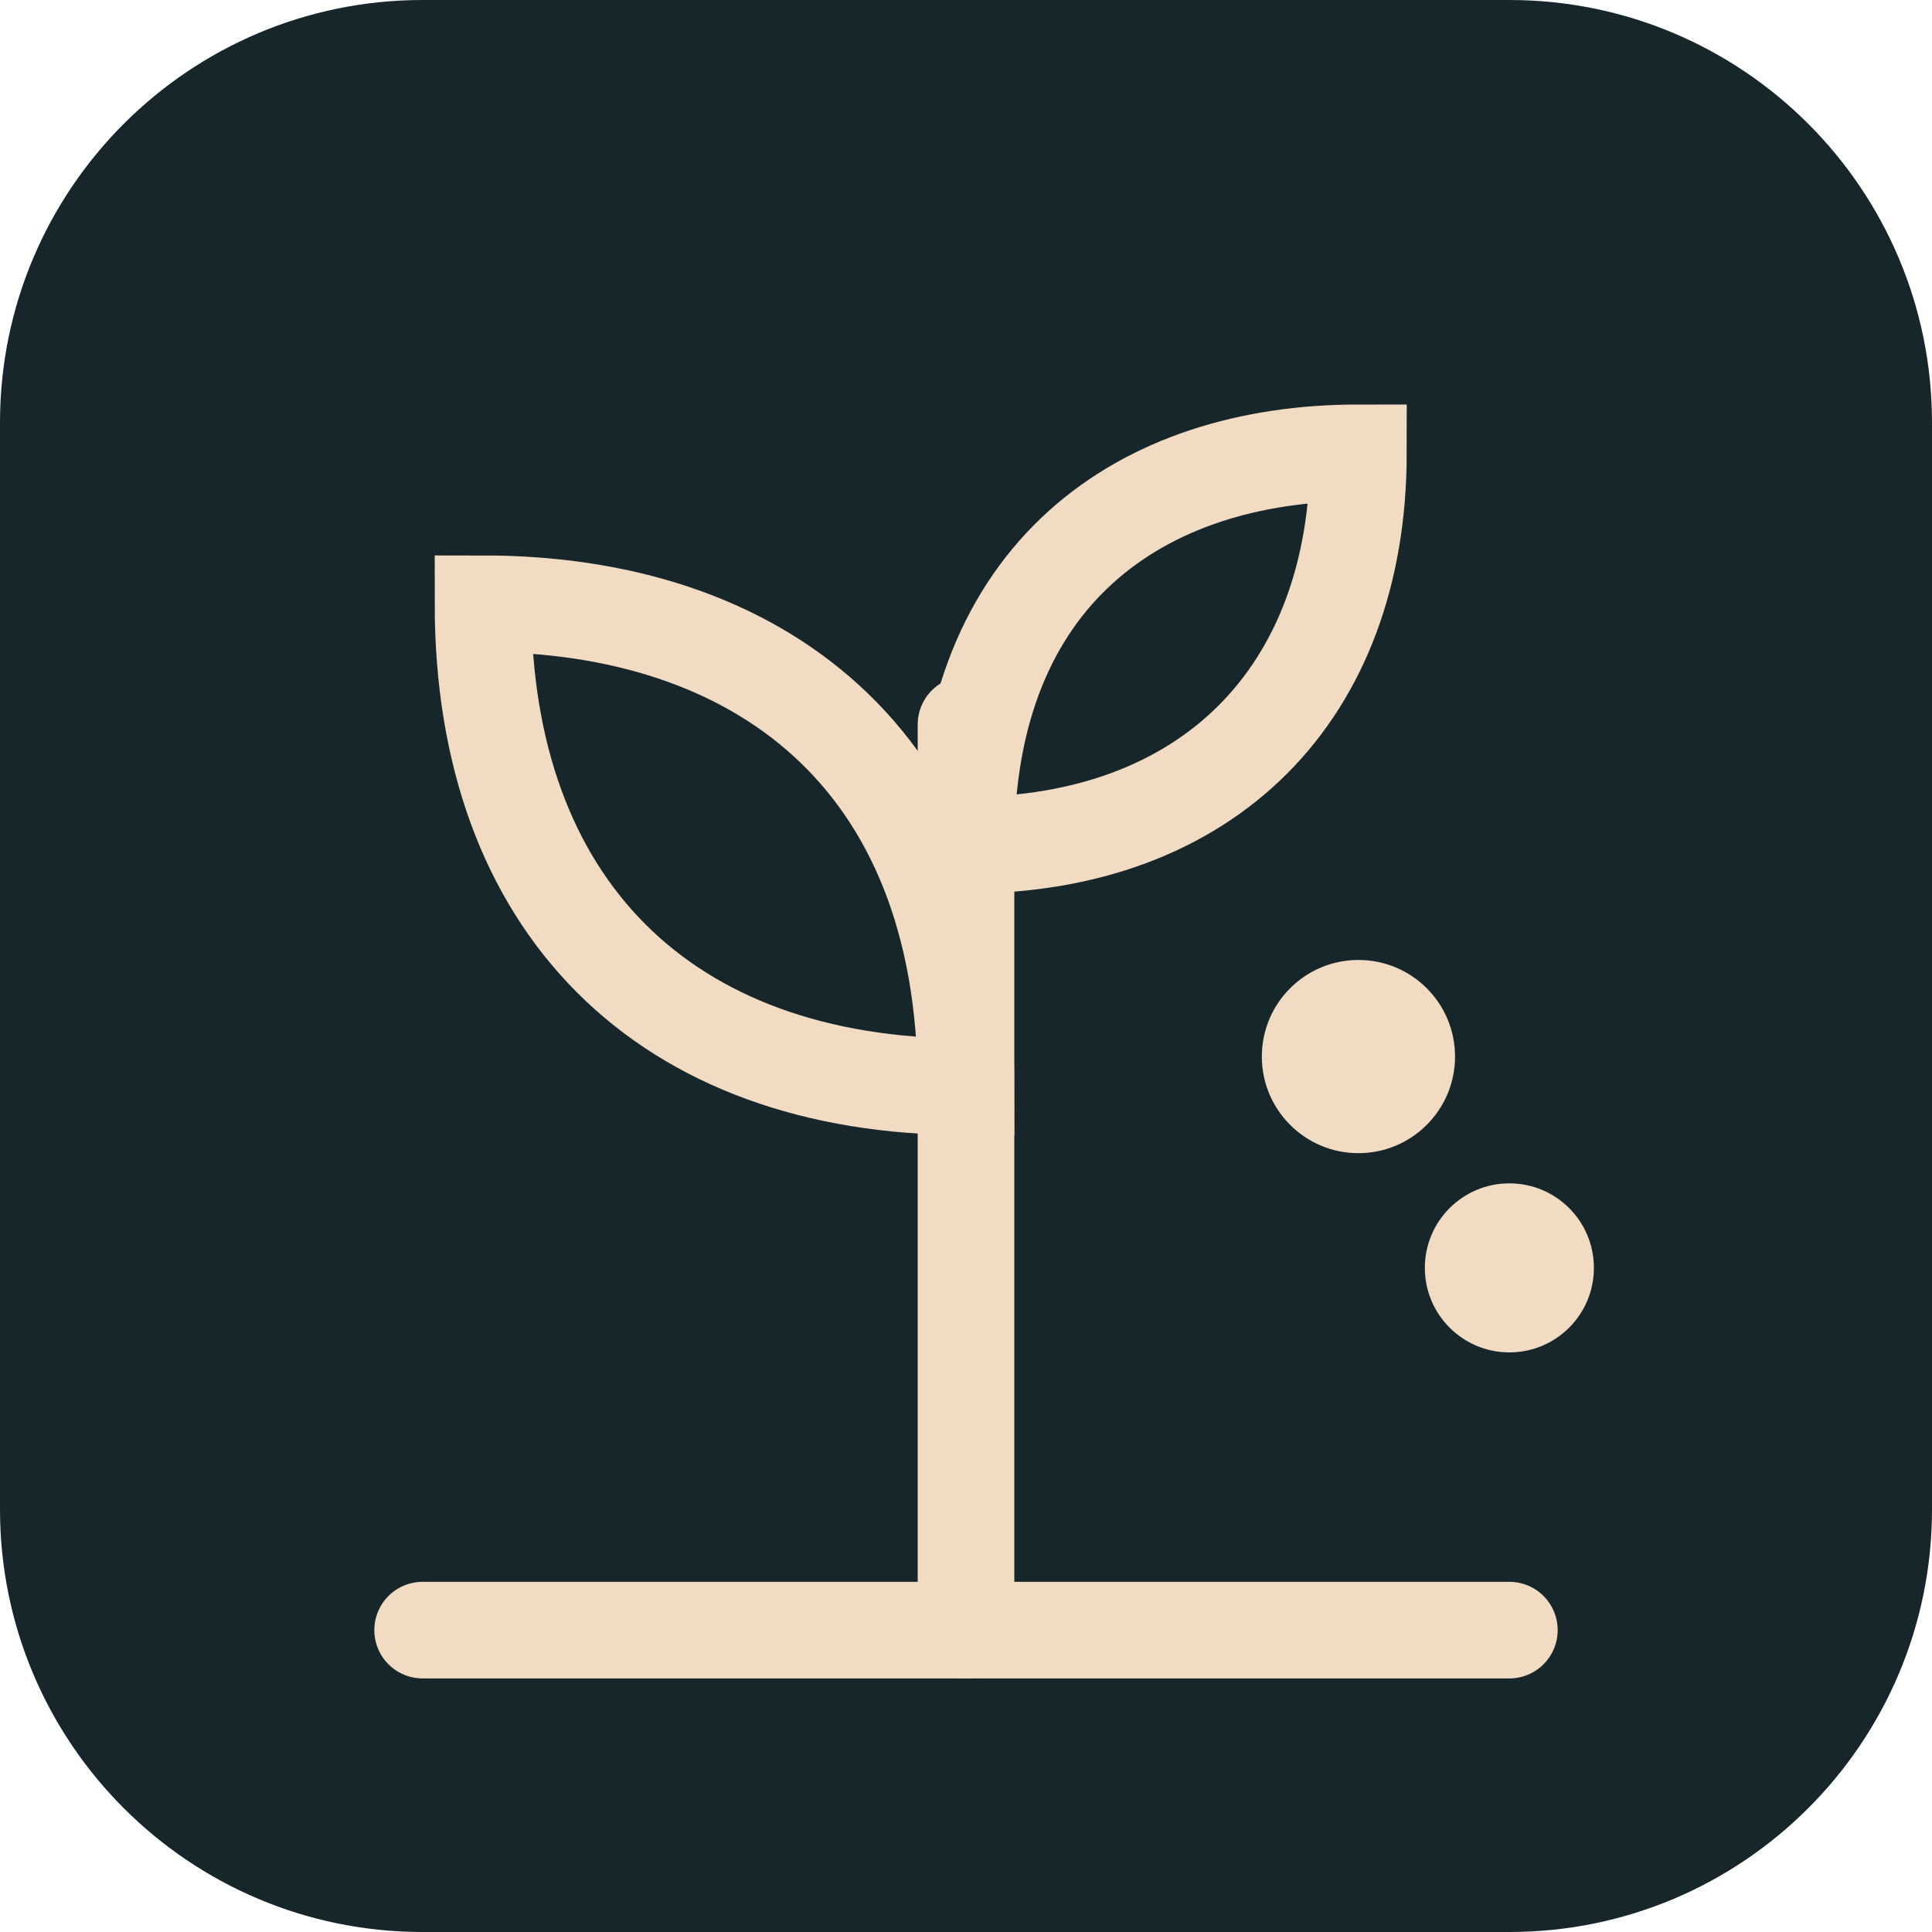
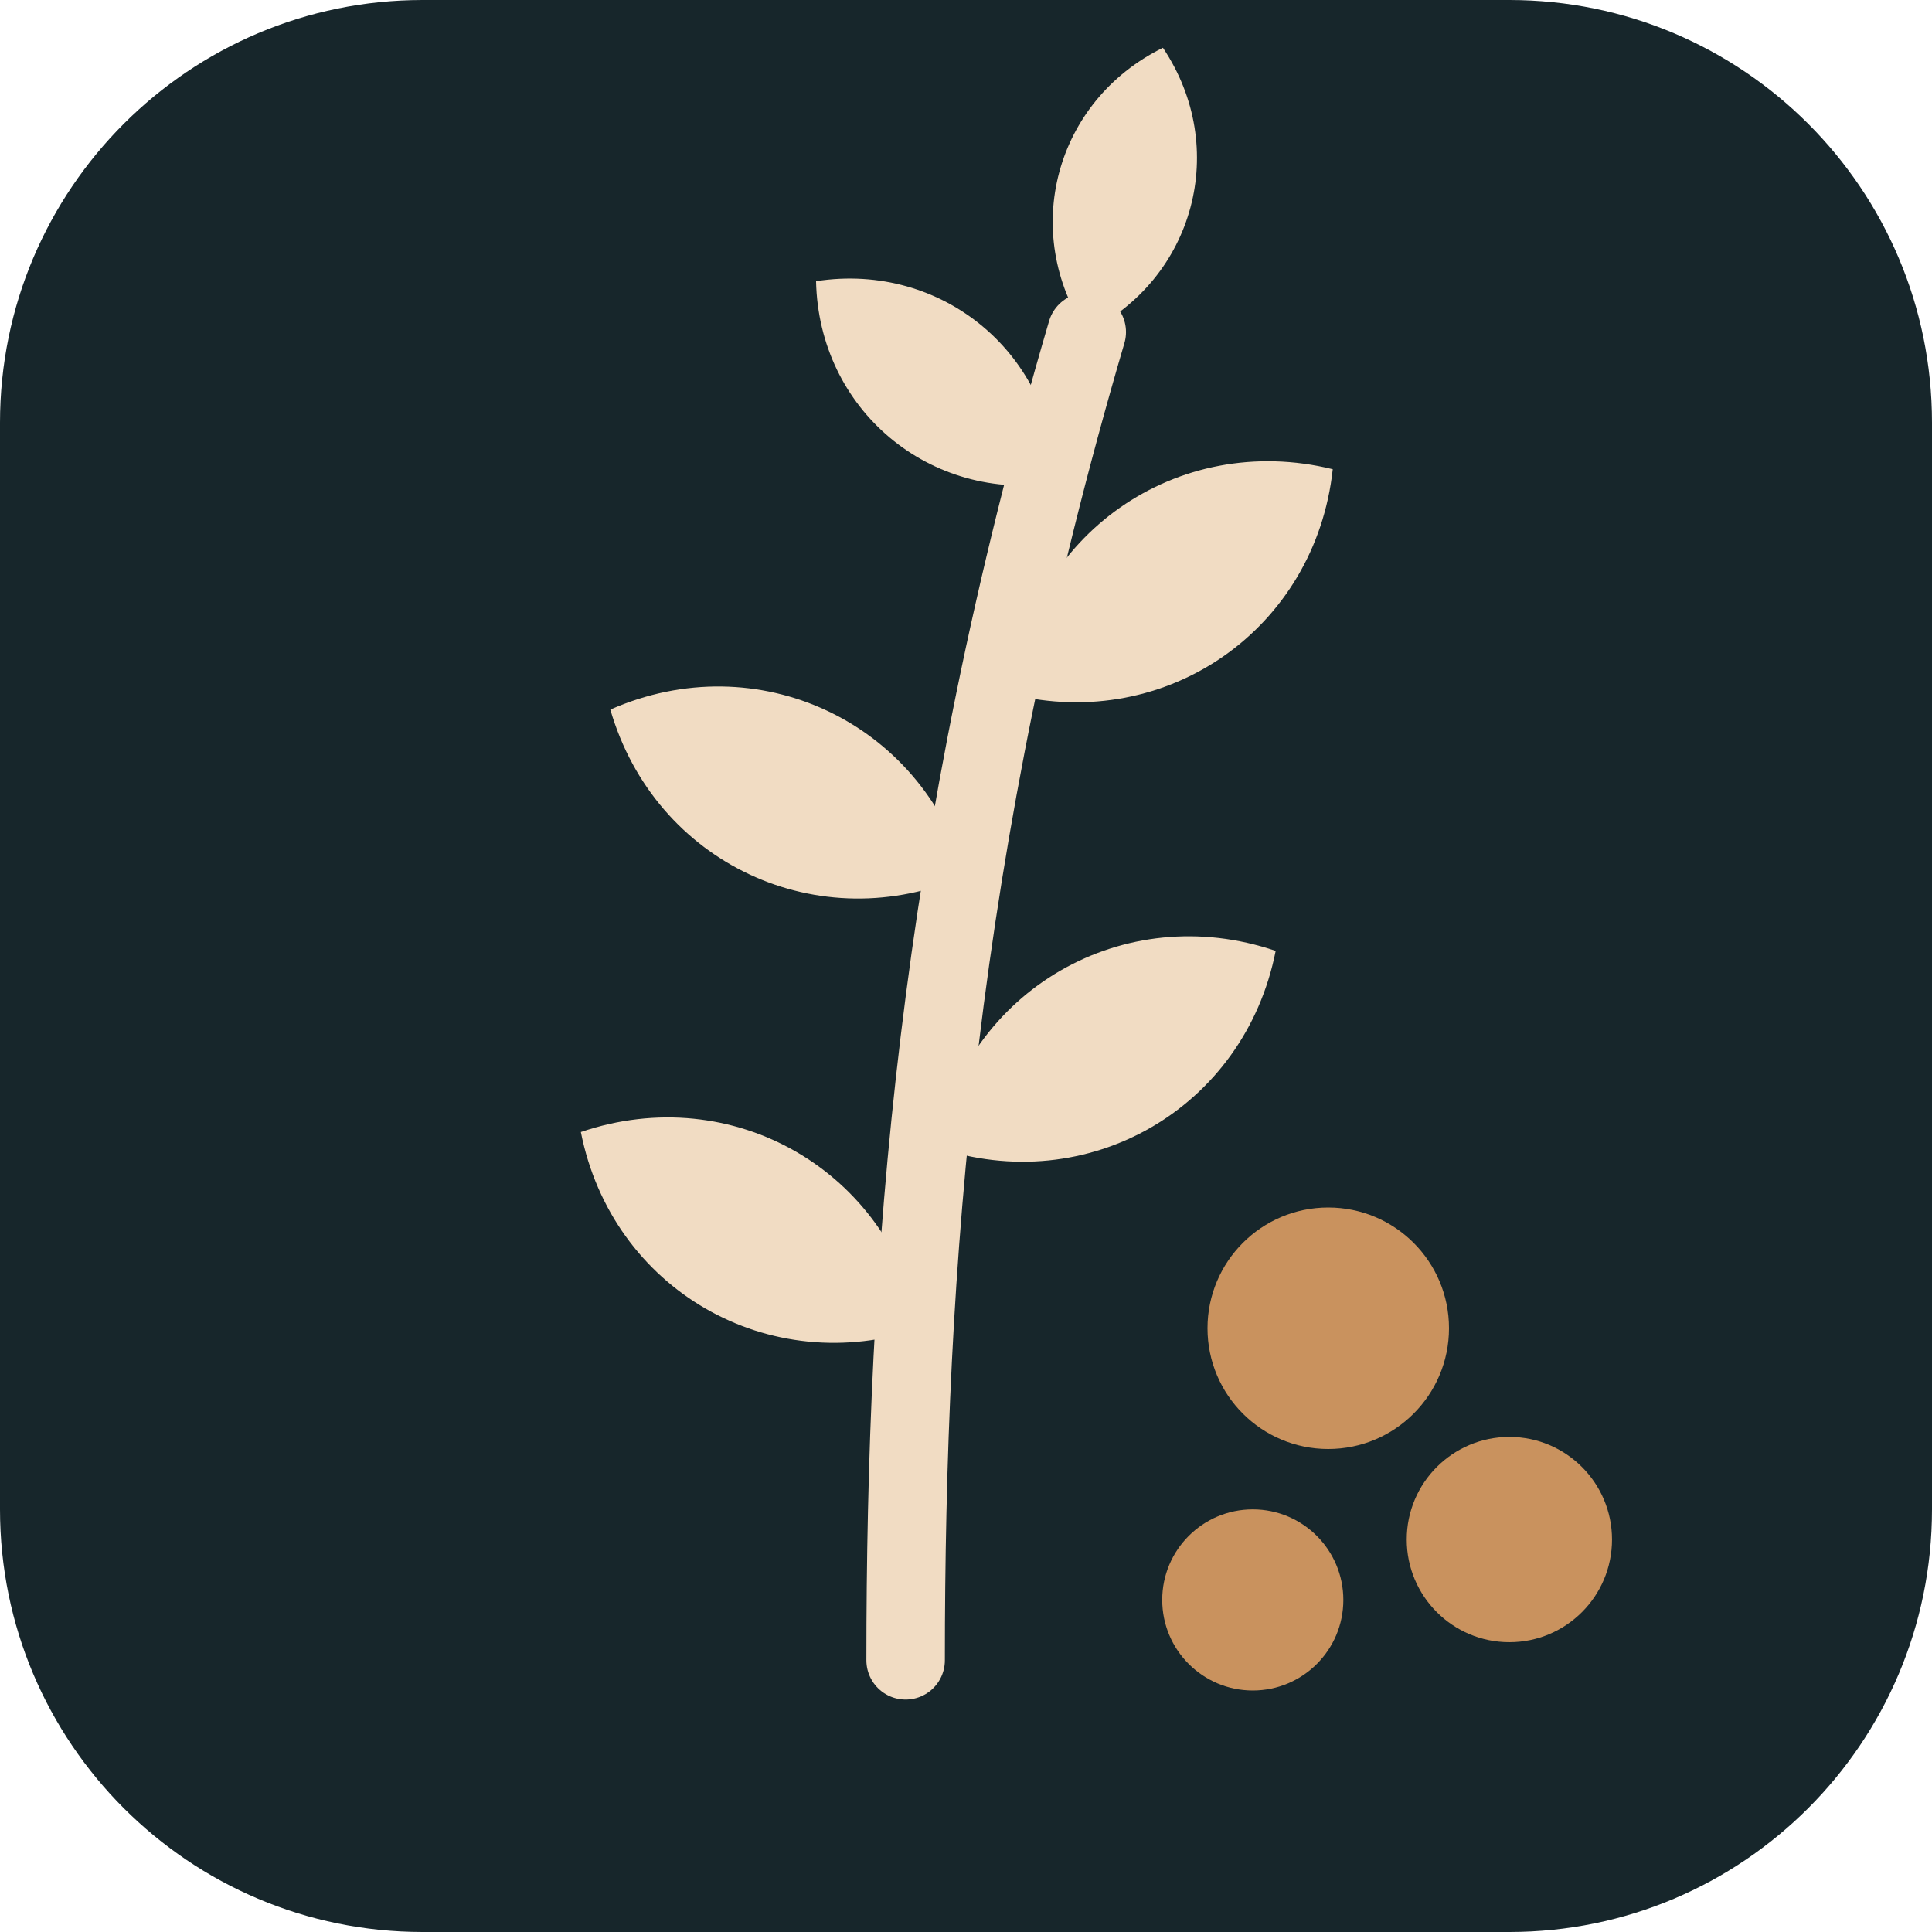
- <svg xmlns="http://www.w3.org/2000/svg" viewBox="0 0 32 32">
-   <rect width="32" height="32" rx="7" fill="#17262b" />
-   <g fill="none" stroke="#f1dcc3" stroke-width="1.6" stroke-linecap="round">
-     <path d="M16 27V12" />
-     <path d="M16 18c-5 0-8-3-8-8 4.5 0 8 2.5 8 8zM16 14c4 0 6.5-2.5 6.5-6.5-3.6 0-6.5 2-6.5 6.5z" />
-     <path d="M7 27h18" />
+ <svg xmlns="http://www.w3.org/2000/svg" viewBox="0 0 64 64">
+   <rect width="64" height="64" rx="14" fill="#17262b" />
+   <defs>
+     <path id="l" d="M0 0C3.5-4 9.5-4 13 0C9.5 4 3.5 4 0 0Z" />
+   </defs>
+   <path d="M30 55C30 42 31 28 36 11" fill="none" stroke="#f1dcc3" stroke-width="2.6" stroke-linecap="round" />
+   <g fill="#f1dcc3">
+     <use href="#l" transform="translate(30.5 44) rotate(-150)" />
+     <use href="#l" transform="translate(31 38) rotate(-30)" />
+     <use href="#l" transform="translate(32 29) rotate(-155)" />
+     <use href="#l" transform="translate(33.5 23) rotate(-35)" />
+     <use href="#l" transform="translate(35 16) rotate(-140) scale(.8)" />
+     <use href="#l" transform="translate(36 11) rotate(-75) scale(.75)" />
  </g>
-   <circle cx="22.5" cy="17.5" r="1.6" fill="#f1dcc3" />
-   <circle cx="25" cy="21" r="1.4" fill="#f1dcc3" />
+   <g fill="#c9925e">
+     <circle cx="44" cy="44" r="4" />
+     <circle cx="50" cy="51" r="3.4" />
+     <circle cx="41.5" cy="53" r="3" />
+   </g>
</svg>
